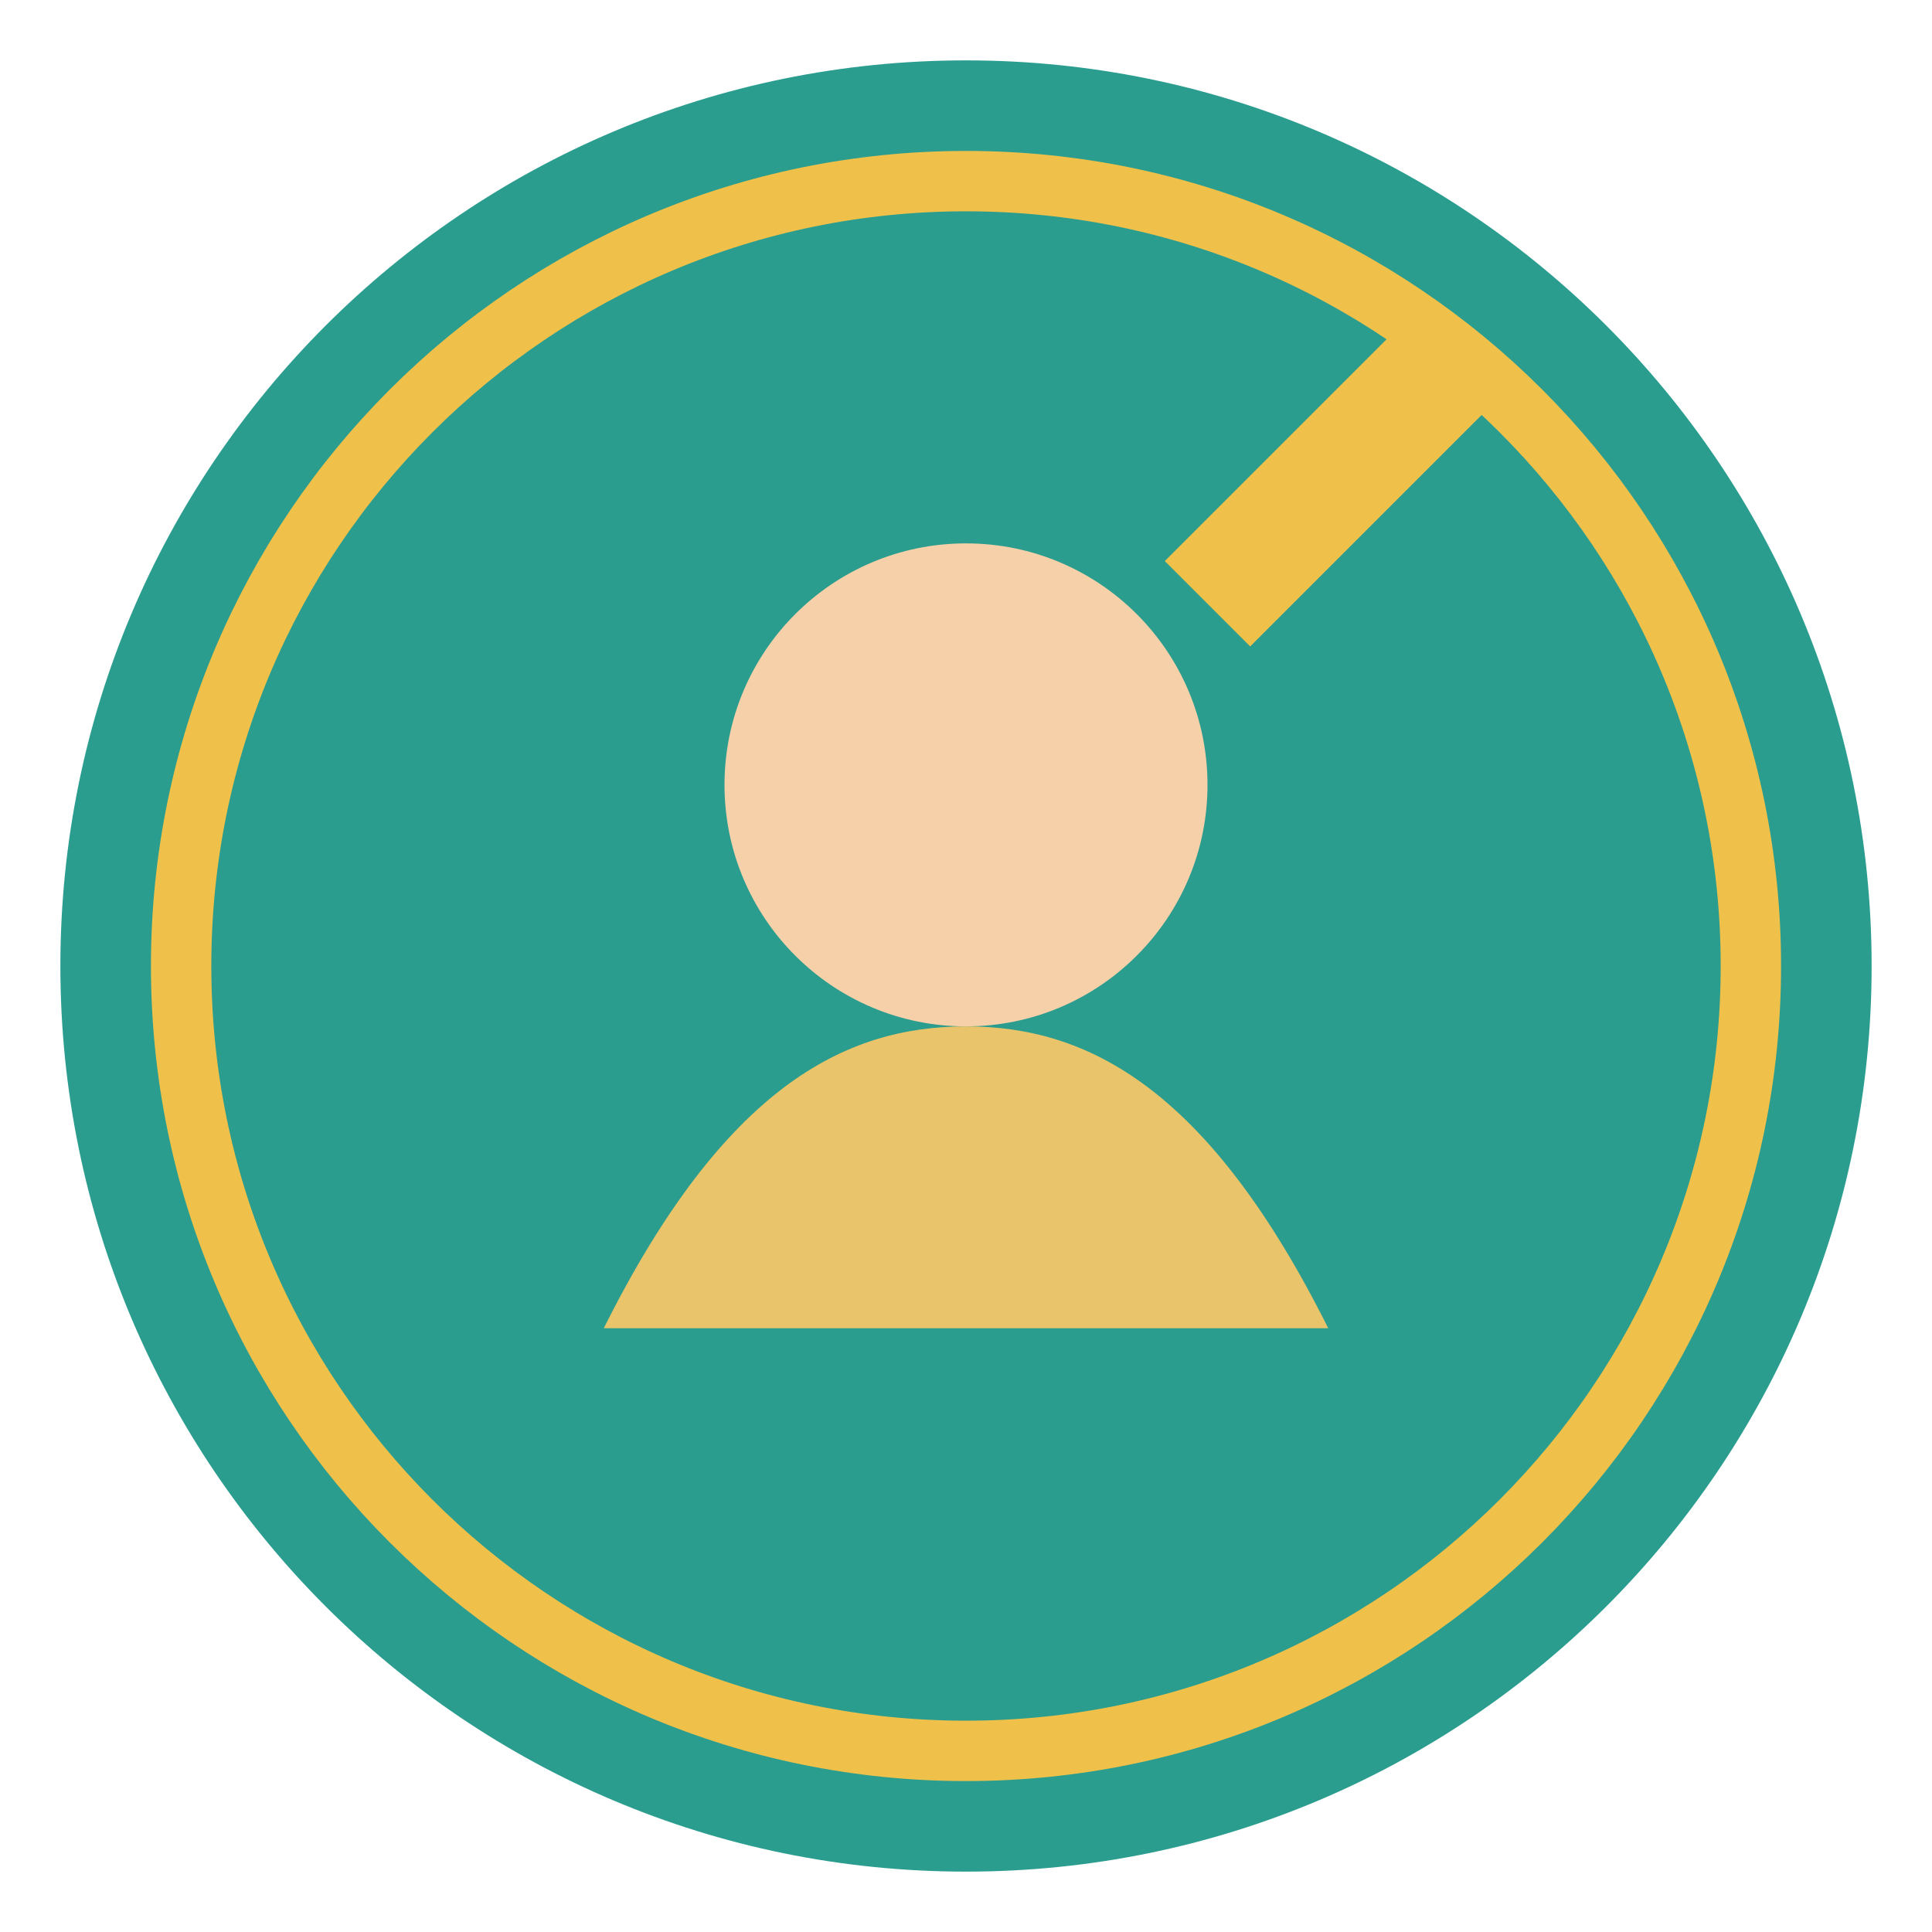
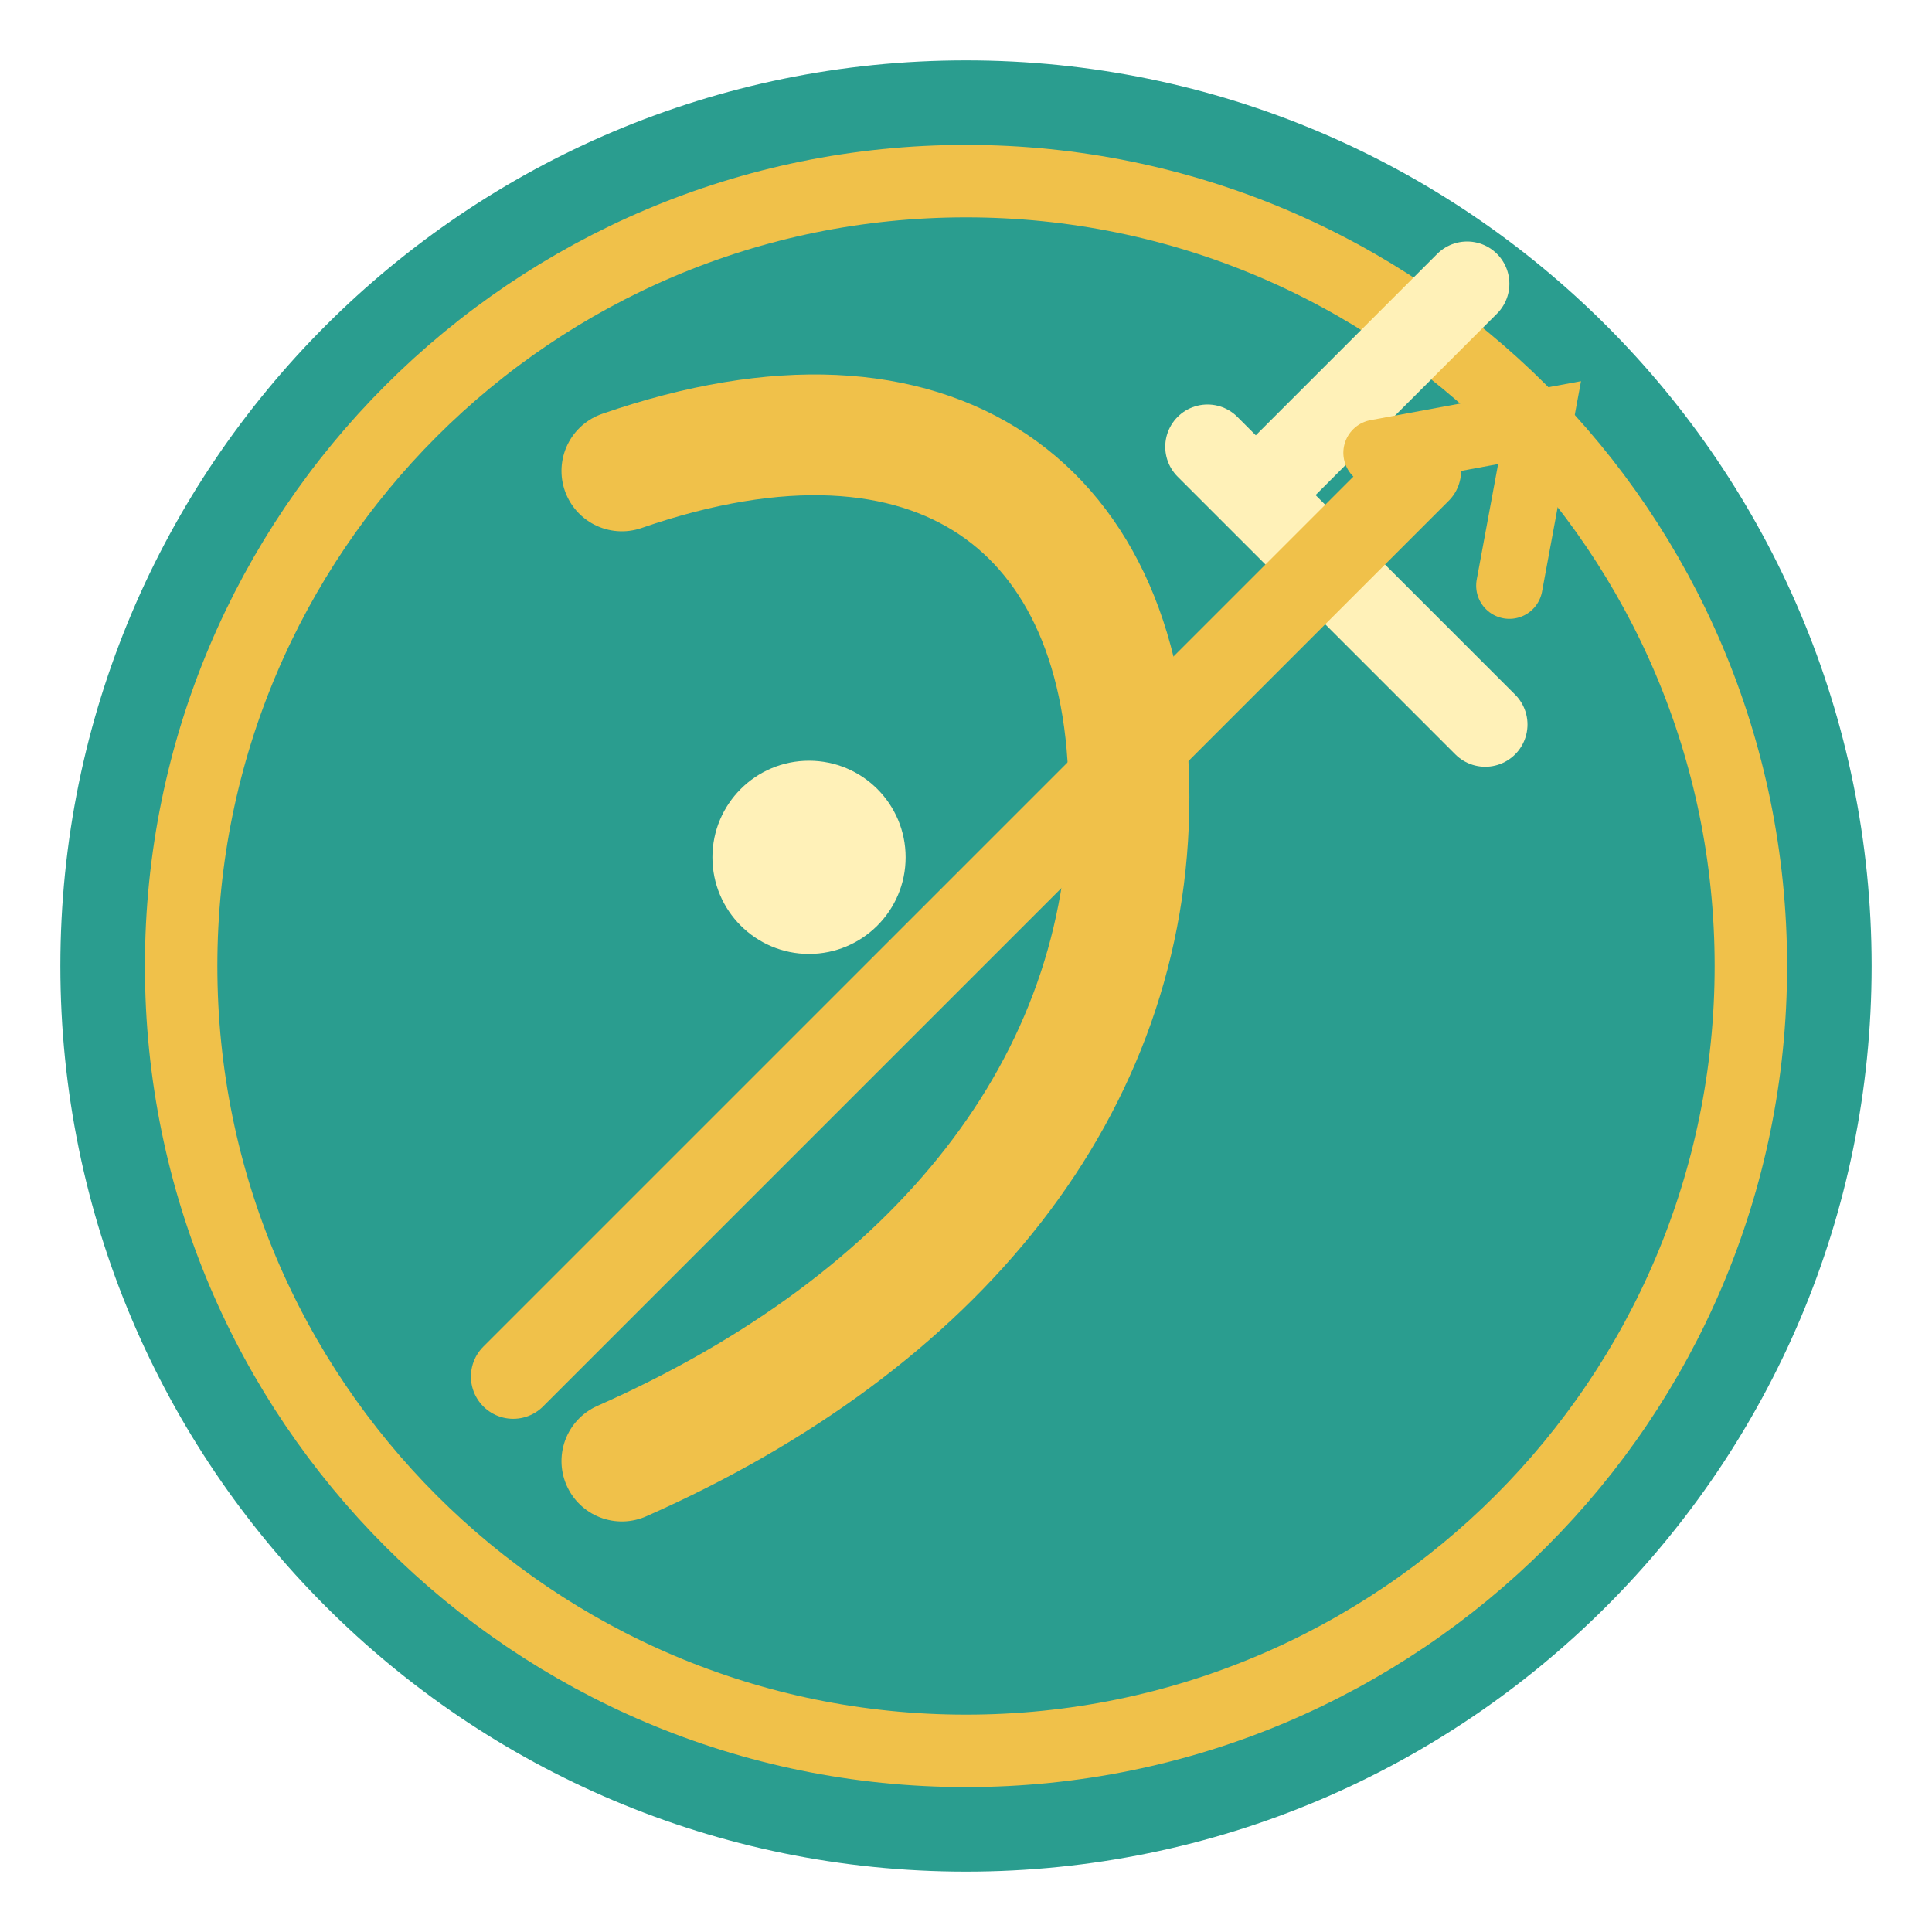
<svg xmlns="http://www.w3.org/2000/svg" viewBox="0 0 32 32">
  <circle cx="16" cy="16" r="15" fill="#2A9D8F" />
-   <circle cx="16" cy="16" r="13" fill="none" stroke="#F0C14A" stroke-width="1" />
-   <circle cx="16" cy="13" r="4" fill="#F5D0A9" />
-   <path d="M10 22c2-4 4-5 6-5s4 1 6 5" fill="#E9C46A" />
-   <path d="M20 10l4-4" stroke="#F0C14A" stroke-width="2" />
+   <circle cx="16" cy="16" r="13" fill="none" stroke="#F0C14A" stroke-width="1.2" />
+   <path d="M10.3 24.2c5.2-2.3 8.4-6.2 8.4-11s-3.2-7.2-8.4-5.4" fill="none" stroke="#F0C14A" stroke-width="2" stroke-linecap="round" />
+   <path d="M20.8 8.2l3.5-3.5M20 7.4l4.6 4.6" stroke="#FFF1B8" stroke-width="1.4" stroke-linecap="round" />
+   <path d="M8.5 22.8l15-15" stroke="#F0C14A" stroke-width="1.4" stroke-linecap="round" />
+   <path d="M22.8 7.5l2.7-.5-.5 2.7" fill="none" stroke="#F0C14A" stroke-width="1.1" stroke-linecap="round" />
+   <circle cx="13.4" cy="14.2" r="1.6" fill="#FFF1B8" />
</svg>
